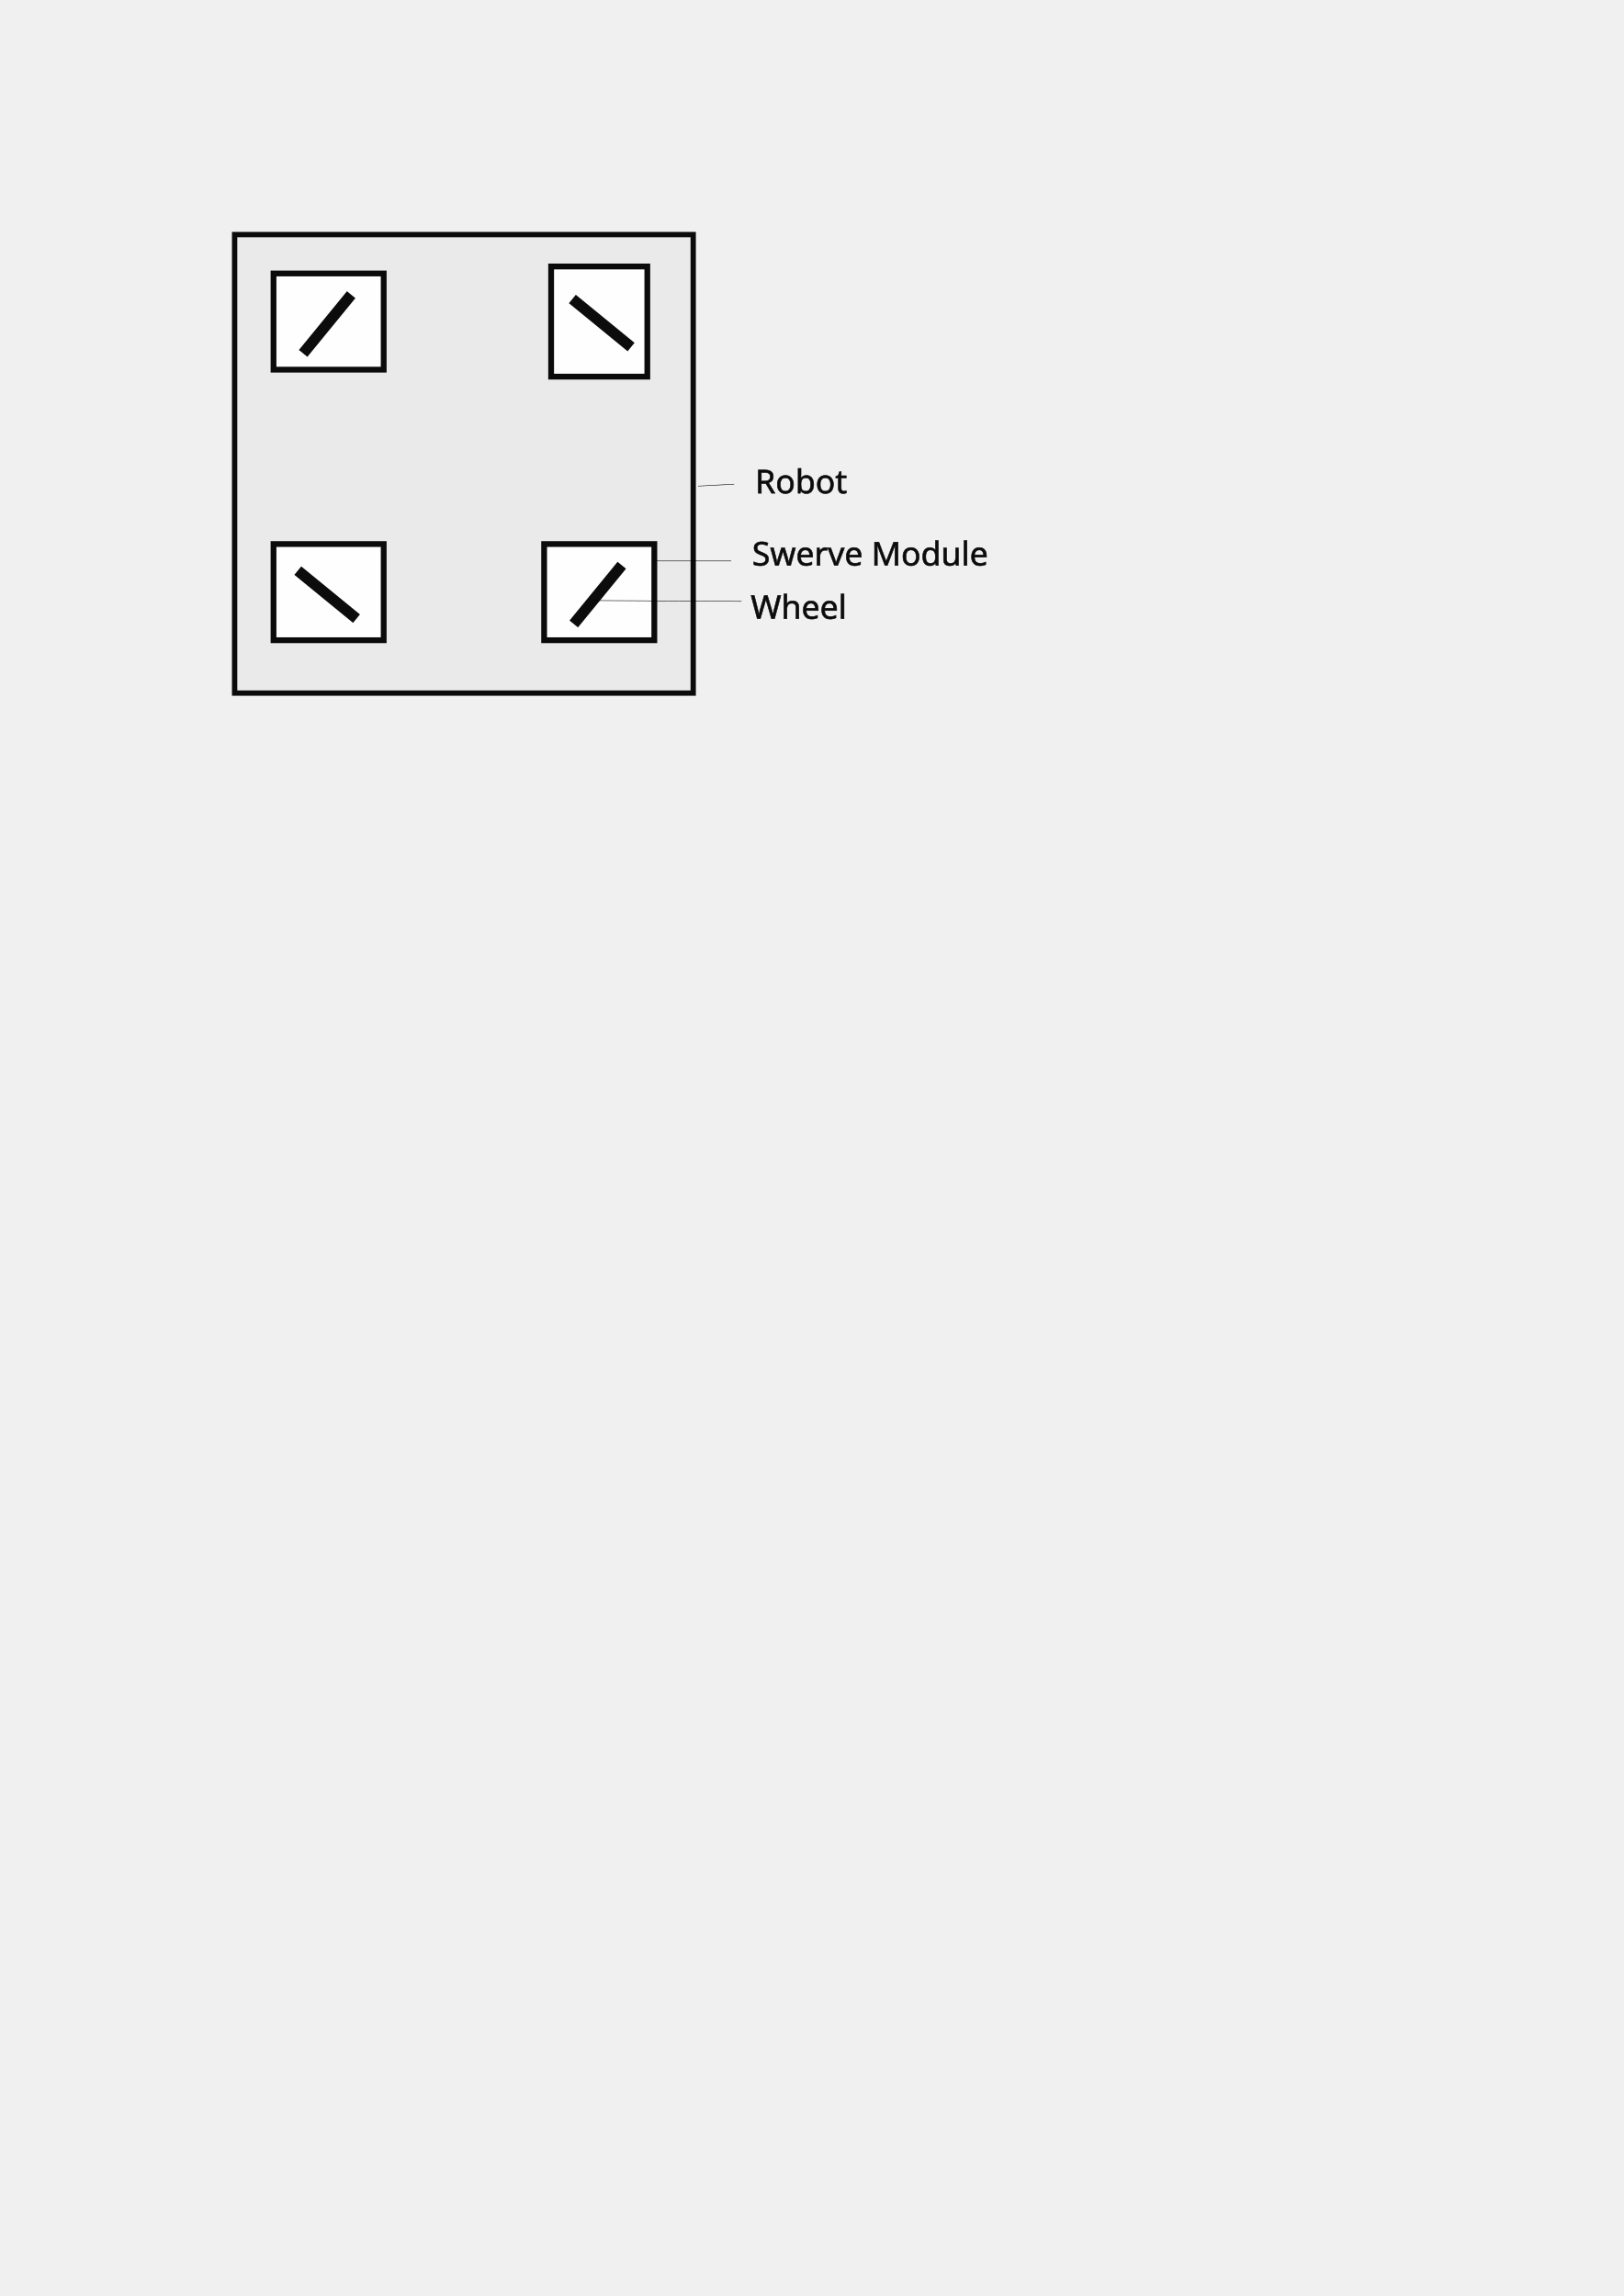
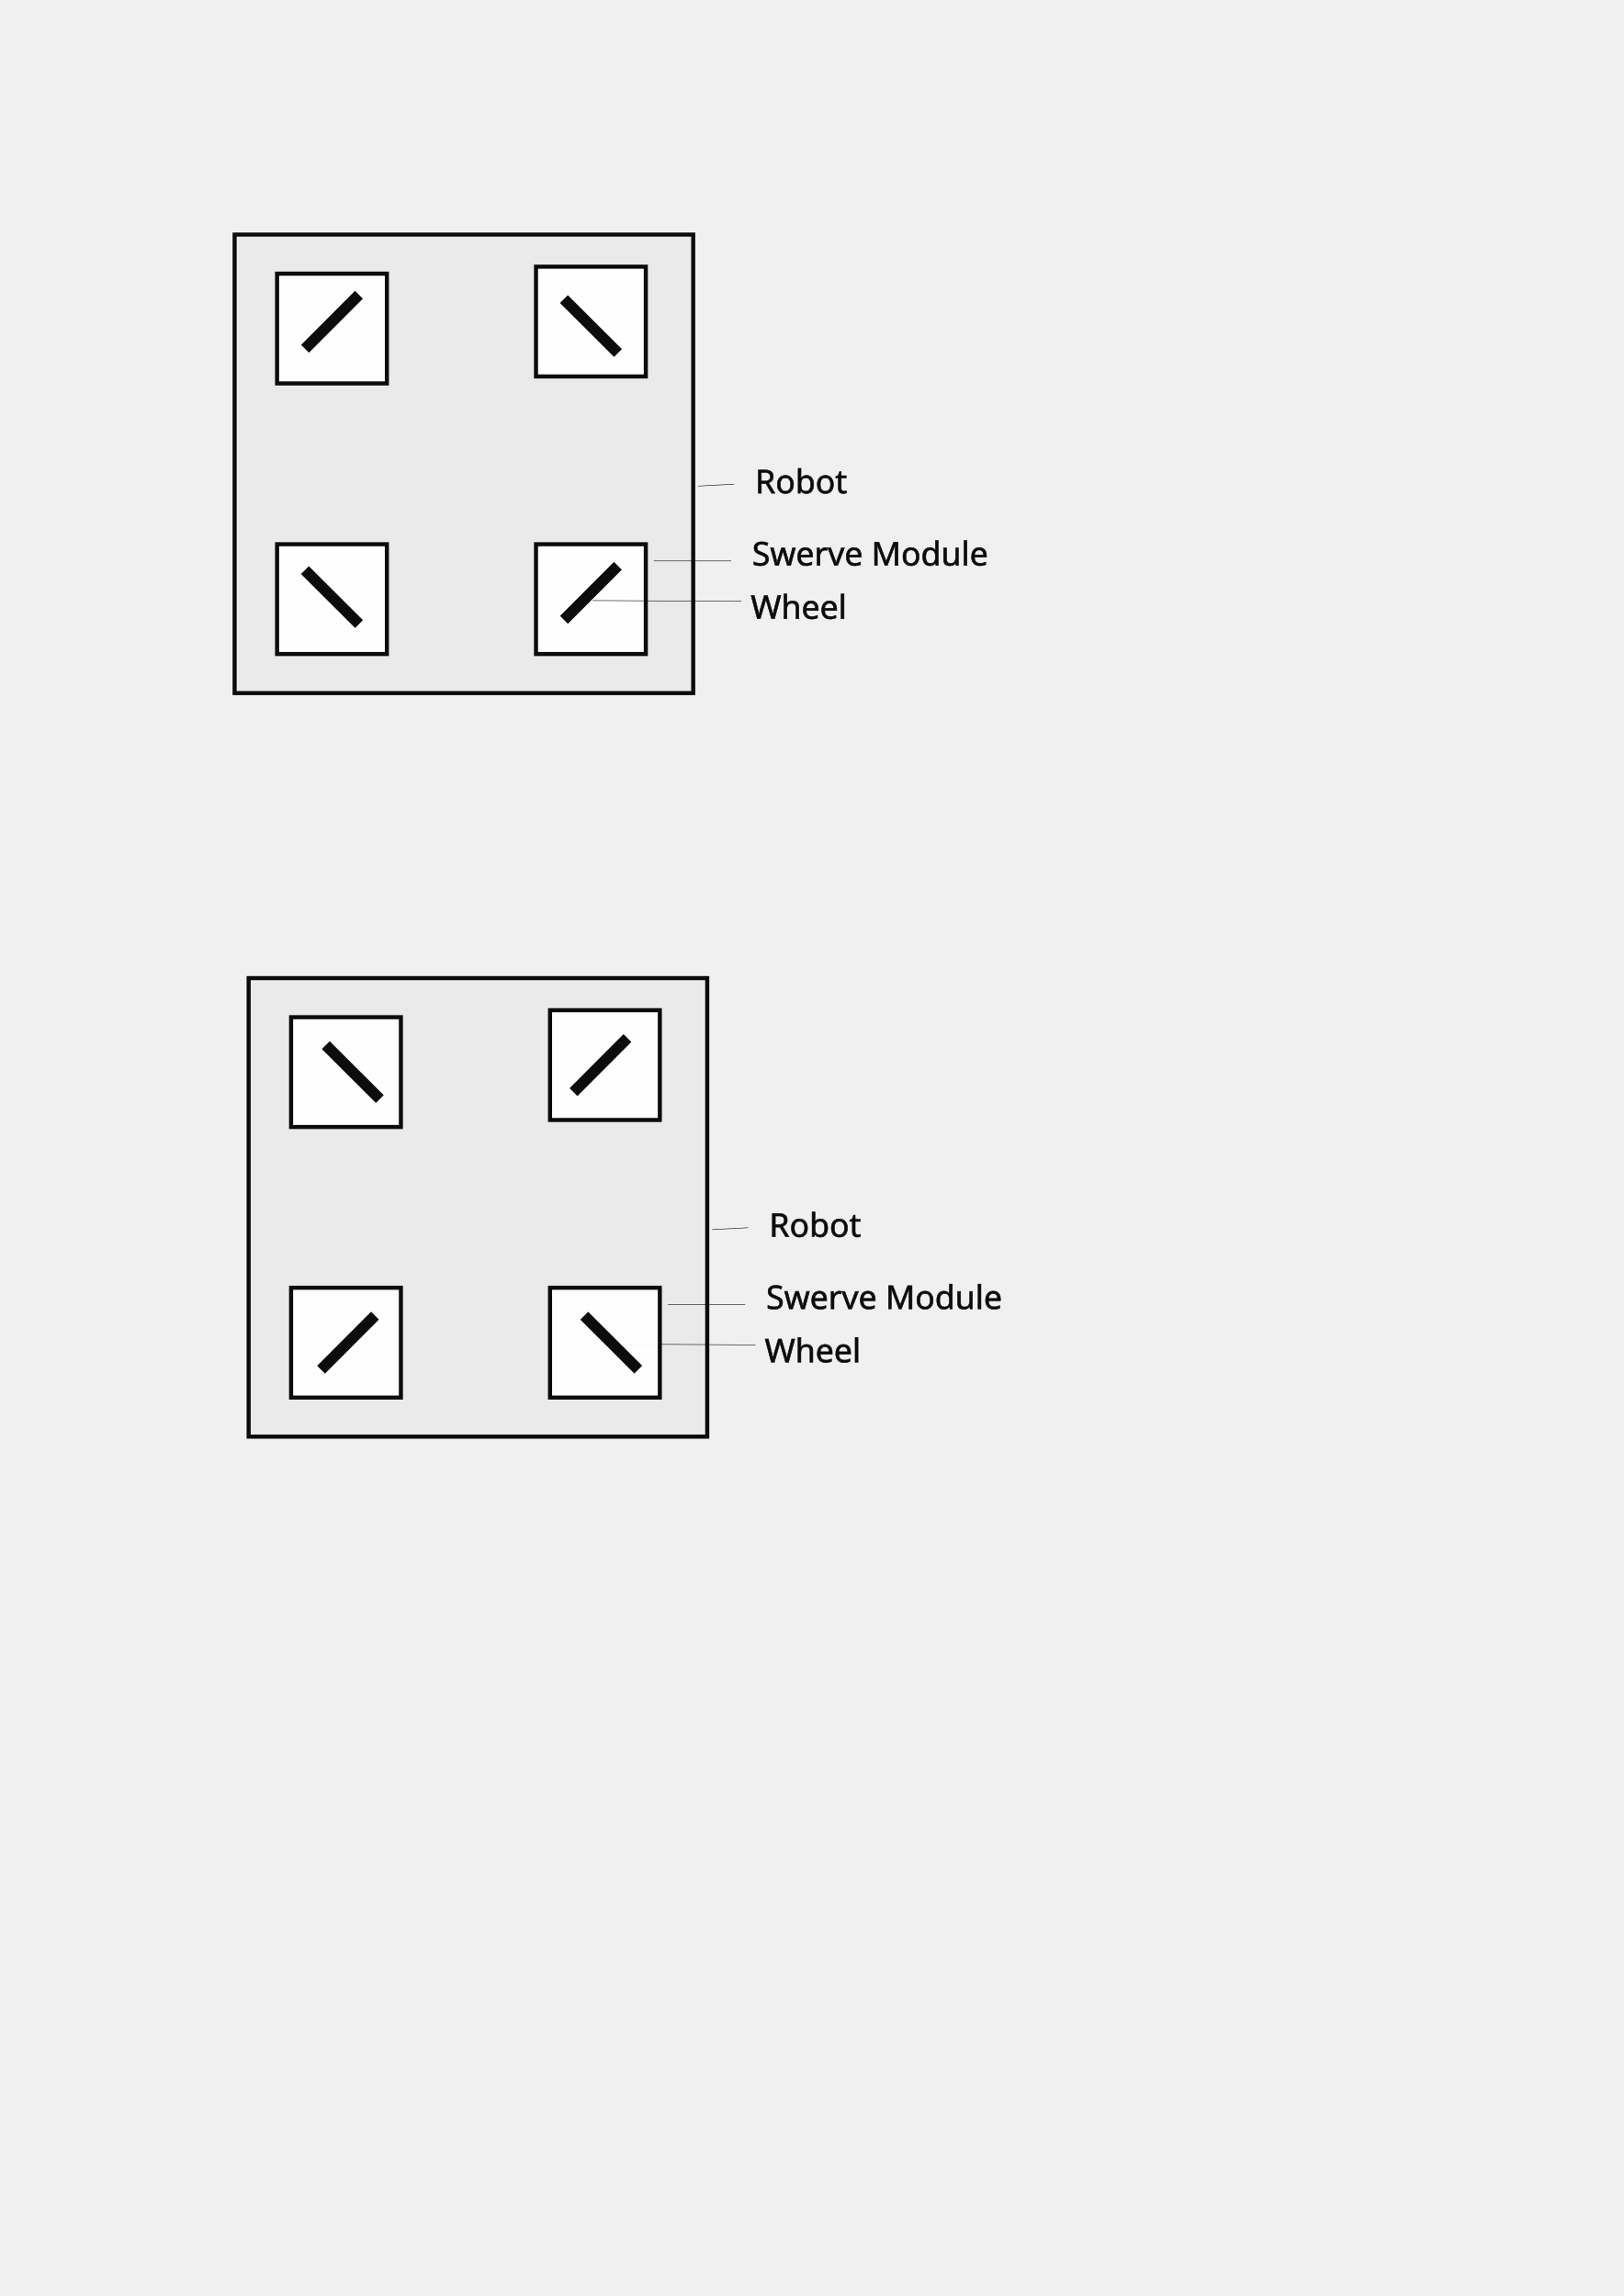
<svg xmlns="http://www.w3.org/2000/svg" width="210mm" height="297mm" viewBox="0 0 210 297" version="1.1" id="svg78273">
  <defs id="defs78270">
    <rect x="49.427" y="366.358" width="392.784" height="165.526" id="rect78989" />
    <rect x="517.603" y="595.042" width="473.018" height="289.388" id="rect78983" />
  </defs>
  <g id="layer1">
-     <rect style="opacity:0.95;fill:#eaeaea;stroke:#000000;stroke-width:0.688;stroke-dasharray:none;fill-opacity:1" id="rect78446" width="59.312" height="59.312" x="30.344" y="30.344" />
-     <rect style="opacity:0.95;fill:#ffffff;stroke:#000000;stroke-width:0.749;stroke-dasharray:none;fill-opacity:1" id="rect78811" width="14.251" height="12.442" x="35.375" y="35.375" />
-     <path style="opacity:0.95;fill:#ffffff;stroke:#000000;stroke-width:1.411;stroke-dasharray:none;fill-opacity:1" d="M 45.419,38.121 39.205,45.715" id="path78867" />
-     <g id="g78924" transform="rotate(-90,55.54563,14.70513)" style="fill:#ffffff;fill-opacity:1">
-       <rect style="opacity:0.95;fill:#ffffff;stroke:#000000;stroke-width:0.749;stroke-dasharray:none;fill-opacity:1" id="rect78811-5" width="14.251" height="12.442" x="21.53" y="30.439" />
-       <path style="opacity:0.95;fill:#ffffff;stroke:#000000;stroke-width:1.411;stroke-dasharray:none;fill-opacity:1" d="m 31.574,33.185 -6.214,7.594" id="path78867-6" />
-     </g>
-     <rect style="opacity:0.95;fill:#ffffff;stroke:#000000;stroke-width:0.749;stroke-dasharray:none;fill-opacity:1" id="rect78811-2" width="14.251" height="12.442" x="35.375" y="70.375" />
-     <path style="opacity:0.95;fill:#ffffff;stroke:#000000;stroke-width:1.411;stroke-dasharray:none;fill-opacity:1" d="M 46.109,80.025 38.515,73.811" id="path78867-9" />
-     <g id="g78924-1" transform="translate(48.84457,39.93584)" style="fill:#ffffff;fill-opacity:1">
-       <rect style="opacity:0.95;fill:#ffffff;stroke:#000000;stroke-width:0.749;stroke-dasharray:none;fill-opacity:1" id="rect78811-5-2" width="14.251" height="12.442" x="21.53" y="30.439" />
-       <path style="opacity:0.95;fill:#ffffff;stroke:#000000;stroke-width:1.411;stroke-dasharray:none;fill-opacity:1" d="m 31.574,33.185 -6.214,7.594" id="path78867-6-7" />
-     </g>
+     <rect style="opacity:0.95;fill:#eaeaea;stroke:#000000;stroke-width:0.529;stroke-dasharray:none;fill-opacity:1" id="rect78446" width="59.312" height="59.312" x="30.344" y="30.344" />
+     <rect style="opacity:0.95;fill:#ffffff;fill-opacity:1;stroke:#000000;stroke-width:0.529;stroke-dasharray:none" id="rect78811" width="14.201" height="14.201" x="35.835" y="35.399" />
+     <path style="opacity:0.95;fill:#ffffff;fill-opacity:1;stroke:#000000;stroke-width:1.434;stroke-dasharray:none" d="m 46.423,38.127 -6.975,6.99" id="path78867" />
+     <rect style="opacity:0.95;fill:#ffffff;fill-opacity:1;stroke:#000000;stroke-width:0.529;stroke-dasharray:none" id="rect78811-5" width="14.201" height="14.201" x="-48.696" y="69.324" transform="rotate(-90)" />
+     <path style="opacity:0.95;fill:#ffffff;fill-opacity:1;stroke:#000000;stroke-width:1.436;stroke-dasharray:none" d="m 72.926,38.685 6.997,6.979" id="path78867-6" />
+     <rect style="opacity:0.95;fill:#ffffff;fill-opacity:1;stroke:#000000;stroke-width:0.529;stroke-dasharray:none" id="rect78811-2" width="14.201" height="14.201" x="35.835" y="70.399" />
+     <rect style="opacity:0.95;fill:#ffffff;fill-opacity:1;stroke:#000000;stroke-width:0.529;stroke-dasharray:none" id="rect78811-5-2" width="14.201" height="14.201" x="69.324" y="70.399" />
    <text xml:space="preserve" transform="scale(0.2645833)" id="text78981" style="font-size:12px;font-family:sans-serif;-inkscape-font-specification:'sans-serif, Normal';white-space:pre;shape-inside:url(#rect78983);display:inline;opacity:0.95;fill:#000000;stroke:#000000;stroke-width:0;stroke-dasharray:none" />
    <text xml:space="preserve" transform="scale(0.2645833)" id="text78987" style="font-size:12px;font-family:sans-serif;-inkscape-font-specification:'sans-serif, Normal';white-space:pre;shape-inside:url(#rect78989);display:inline;opacity:0.95;fill:#000000;stroke:#000000;stroke-width:0;stroke-dasharray:none" />
    <text xml:space="preserve" style="font-style:normal;font-variant:normal;font-weight:normal;font-stretch:normal;font-size:4.233px;font-family:sans-serif;-inkscape-font-specification:'sans-serif, Normal';font-variant-ligatures:normal;font-variant-caps:normal;font-variant-numeric:normal;font-variant-east-asian:normal;opacity:0.95;fill:#000000;stroke:#000000;stroke-width:0.071;stroke-dasharray:none" x="97.667" y="63.804" id="text78995">
      <tspan id="tspan78993" style="font-style:normal;font-variant:normal;font-weight:normal;font-stretch:normal;font-size:4.233px;font-family:sans-serif;-inkscape-font-specification:'sans-serif, Normal';font-variant-ligatures:normal;font-variant-caps:normal;font-variant-numeric:normal;font-variant-east-asian:normal;stroke-width:0.071;stroke-dasharray:none" x="97.667" y="63.804">Robot</tspan>
    </text>
    <text xml:space="preserve" style="font-style:normal;font-variant:normal;font-weight:normal;font-stretch:normal;font-size:4.233px;font-family:sans-serif;-inkscape-font-specification:'sans-serif, Normal';font-variant-ligatures:normal;font-variant-caps:normal;font-variant-numeric:normal;font-variant-east-asian:normal;opacity:0.95;fill:#000000;stroke:#000000;stroke-width:0.071;stroke-dasharray:none" x="97.277" y="73.139" id="text78999">
      <tspan id="tspan78997" style="font-style:normal;font-variant:normal;font-weight:normal;font-stretch:normal;font-size:4.233px;font-family:sans-serif;-inkscape-font-specification:'sans-serif, Normal';font-variant-ligatures:normal;font-variant-caps:normal;font-variant-numeric:normal;font-variant-east-asian:normal;stroke-width:0.071;stroke-dasharray:none" x="97.277" y="73.139">Swerve Module</tspan>
    </text>
    <text xml:space="preserve" style="font-style:normal;font-variant:normal;font-weight:normal;font-stretch:normal;font-size:4.233px;font-family:sans-serif;-inkscape-font-specification:'sans-serif, Normal';font-variant-ligatures:normal;font-variant-caps:normal;font-variant-numeric:normal;font-variant-east-asian:normal;opacity:0.95;fill:#000000;stroke:#000000;stroke-width:0.071;stroke-dasharray:none" x="97.097" y="80.04" id="text79003">
      <tspan id="tspan79001" style="font-style:normal;font-variant:normal;font-weight:normal;font-stretch:normal;font-size:4.233px;font-family:sans-serif;-inkscape-font-specification:'sans-serif, Normal';font-variant-ligatures:normal;font-variant-caps:normal;font-variant-numeric:normal;font-variant-east-asian:normal;stroke-width:0.071;stroke-dasharray:none" x="97.097" y="80.04">Wheel</tspan>
    </text>
    <path style="opacity:0.95;fill:#000000;stroke:#000000;stroke-width:0.071;stroke-dasharray:none" d="m 90.288,62.878 4.663,-0.247" id="path79005" />
    <path style="opacity:0.95;fill:#000000;stroke:#000000;stroke-width:0.071;stroke-dasharray:none" d="m 76.634,77.68 19.272,0.108" id="path79009" />
    <path style="opacity:0.95;fill:#000000;stroke:#000000;stroke-width:0.071;stroke-dasharray:none" d="m 84.563,72.562 10.003,0" id="path79011" />
+     <path style="opacity:0.95;fill:#ffffff;fill-opacity:1;stroke:#000000;stroke-width:1.434;stroke-dasharray:none" d="m 79.912,73.189 -6.975,6.99" id="path78867-2" />
+     <path style="opacity:0.95;fill:#ffffff;fill-opacity:1;stroke:#000000;stroke-width:1.436;stroke-dasharray:none" d="m 39.437,73.747 6.997,6.979" id="path78867-6-2" />
+     <rect style="opacity:0.95;fill:#eaeaea;fill-opacity:1;stroke:#000000;stroke-width:0.529;stroke-dasharray:none" id="rect78446-8" width="59.312" height="59.312" x="32.158" y="126.525" />
+     <g id="g5675" transform="rotate(90,44.7493,138.6808)">
+       <rect style="opacity:0.95;fill:#ffffff;fill-opacity:1;stroke:#000000;stroke-width:0.529;stroke-dasharray:none" id="rect78811-9" width="14.201" height="14.201" x="37.649" y="131.58" />
+       <path style="opacity:0.95;fill:#ffffff;fill-opacity:1;stroke:#000000;stroke-width:1.434;stroke-dasharray:none" d="m 48.237,134.308 -6.975,6.99" id="path78867-7" />
+     </g>
+     <g id="g5679" transform="rotate(90,78.2383,137.7761)">
+       <rect style="opacity:0.95;fill:#ffffff;fill-opacity:1;stroke:#000000;stroke-width:0.529;stroke-dasharray:none" id="rect78811-5-3" width="14.201" height="14.201" x="-144.877" y="71.138" transform="rotate(-90)" />
+       <path style="opacity:0.95;fill:#ffffff;fill-opacity:1;stroke:#000000;stroke-width:1.436;stroke-dasharray:none" d="m 74.74,134.866 6.997,6.979" id="path78867-6-6" />
+     </g>
+     <text xml:space="preserve" style="font-style:normal;font-variant:normal;font-weight:normal;font-stretch:normal;font-size:4.233px;font-family:sans-serif;-inkscape-font-specification:'sans-serif, Normal';font-variant-ligatures:normal;font-variant-caps:normal;font-variant-numeric:normal;font-variant-east-asian:normal;opacity:0.95;fill:#000000;stroke:#000000;stroke-width:0.071;stroke-dasharray:none" x="99.481" y="159.985" id="text78995-9">
+       <tspan id="tspan78993-3" style="font-style:normal;font-variant:normal;font-weight:normal;font-stretch:normal;font-size:4.233px;font-family:sans-serif;-inkscape-font-specification:'sans-serif, Normal';font-variant-ligatures:normal;font-variant-caps:normal;font-variant-numeric:normal;font-variant-east-asian:normal;stroke-width:0.071;stroke-dasharray:none" x="99.481" y="159.985">Robot</tspan>
+     </text>
+     <text xml:space="preserve" style="font-style:normal;font-variant:normal;font-weight:normal;font-stretch:normal;font-size:4.233px;font-family:sans-serif;-inkscape-font-specification:'sans-serif, Normal';font-variant-ligatures:normal;font-variant-caps:normal;font-variant-numeric:normal;font-variant-east-asian:normal;opacity:0.95;fill:#000000;stroke:#000000;stroke-width:0.071;stroke-dasharray:none" x="99.09" y="169.32" id="text78999-1">
+       <tspan id="tspan78997-9" style="font-style:normal;font-variant:normal;font-weight:normal;font-stretch:normal;font-size:4.233px;font-family:sans-serif;-inkscape-font-specification:'sans-serif, Normal';font-variant-ligatures:normal;font-variant-caps:normal;font-variant-numeric:normal;font-variant-east-asian:normal;stroke-width:0.071;stroke-dasharray:none" x="99.09" y="169.32">Swerve Module</tspan>
+     </text>
+     <text xml:space="preserve" style="font-style:normal;font-variant:normal;font-weight:normal;font-stretch:normal;font-size:4.233px;font-family:sans-serif;-inkscape-font-specification:'sans-serif, Normal';font-variant-ligatures:normal;font-variant-caps:normal;font-variant-numeric:normal;font-variant-east-asian:normal;opacity:0.95;fill:#000000;stroke:#000000;stroke-width:0.071;stroke-dasharray:none" x="98.911" y="176.221" id="text79003-4">
+       <tspan id="tspan79001-7" style="font-style:normal;font-variant:normal;font-weight:normal;font-stretch:normal;font-size:4.233px;font-family:sans-serif;-inkscape-font-specification:'sans-serif, Normal';font-variant-ligatures:normal;font-variant-caps:normal;font-variant-numeric:normal;font-variant-east-asian:normal;stroke-width:0.071;stroke-dasharray:none" x="98.911" y="176.221">Wheel</tspan>
+     </text>
+     <path style="opacity:0.95;fill:#000000;stroke:#000000;stroke-width:0.071;stroke-dasharray:none" d="m 92.102,159.059 4.663,-0.247" id="path79005-8" />
+     <path style="opacity:0.95;fill:#000000;stroke:#000000;stroke-width:0.071;stroke-dasharray:none" d="m 78.448,173.861 19.272,0.108" id="path79009-4" />
+     <path style="opacity:0.95;fill:#000000;stroke:#000000;stroke-width:0.071;stroke-dasharray:none" d="M 86.376,168.743 H 96.38" id="path79011-5" />
+     <g id="g5683" transform="rotate(90,78.2383,173.6808)">
+       <rect style="opacity:0.95;fill:#ffffff;fill-opacity:1;stroke:#000000;stroke-width:0.529;stroke-dasharray:none" id="rect78811-5-2-2" width="14.201" height="14.201" x="71.138" y="166.58" />
+       <path style="opacity:0.95;fill:#ffffff;fill-opacity:1;stroke:#000000;stroke-width:1.434;stroke-dasharray:none" d="m 81.726,169.37 -6.975,6.99" id="path78867-2-0" />
+     </g>
+     <g id="g5687" transform="rotate(90,44.7493,173.6808)">
+       <rect style="opacity:0.95;fill:#ffffff;fill-opacity:1;stroke:#000000;stroke-width:0.529;stroke-dasharray:none" id="rect78811-2-1" width="14.201" height="14.201" x="37.649" y="166.58" />
+       <path style="opacity:0.95;fill:#ffffff;fill-opacity:1;stroke:#000000;stroke-width:1.436;stroke-dasharray:none" d="m 41.251,169.928 6.997,6.979" id="path78867-6-2-3" />
+     </g>
  </g>
</svg>
